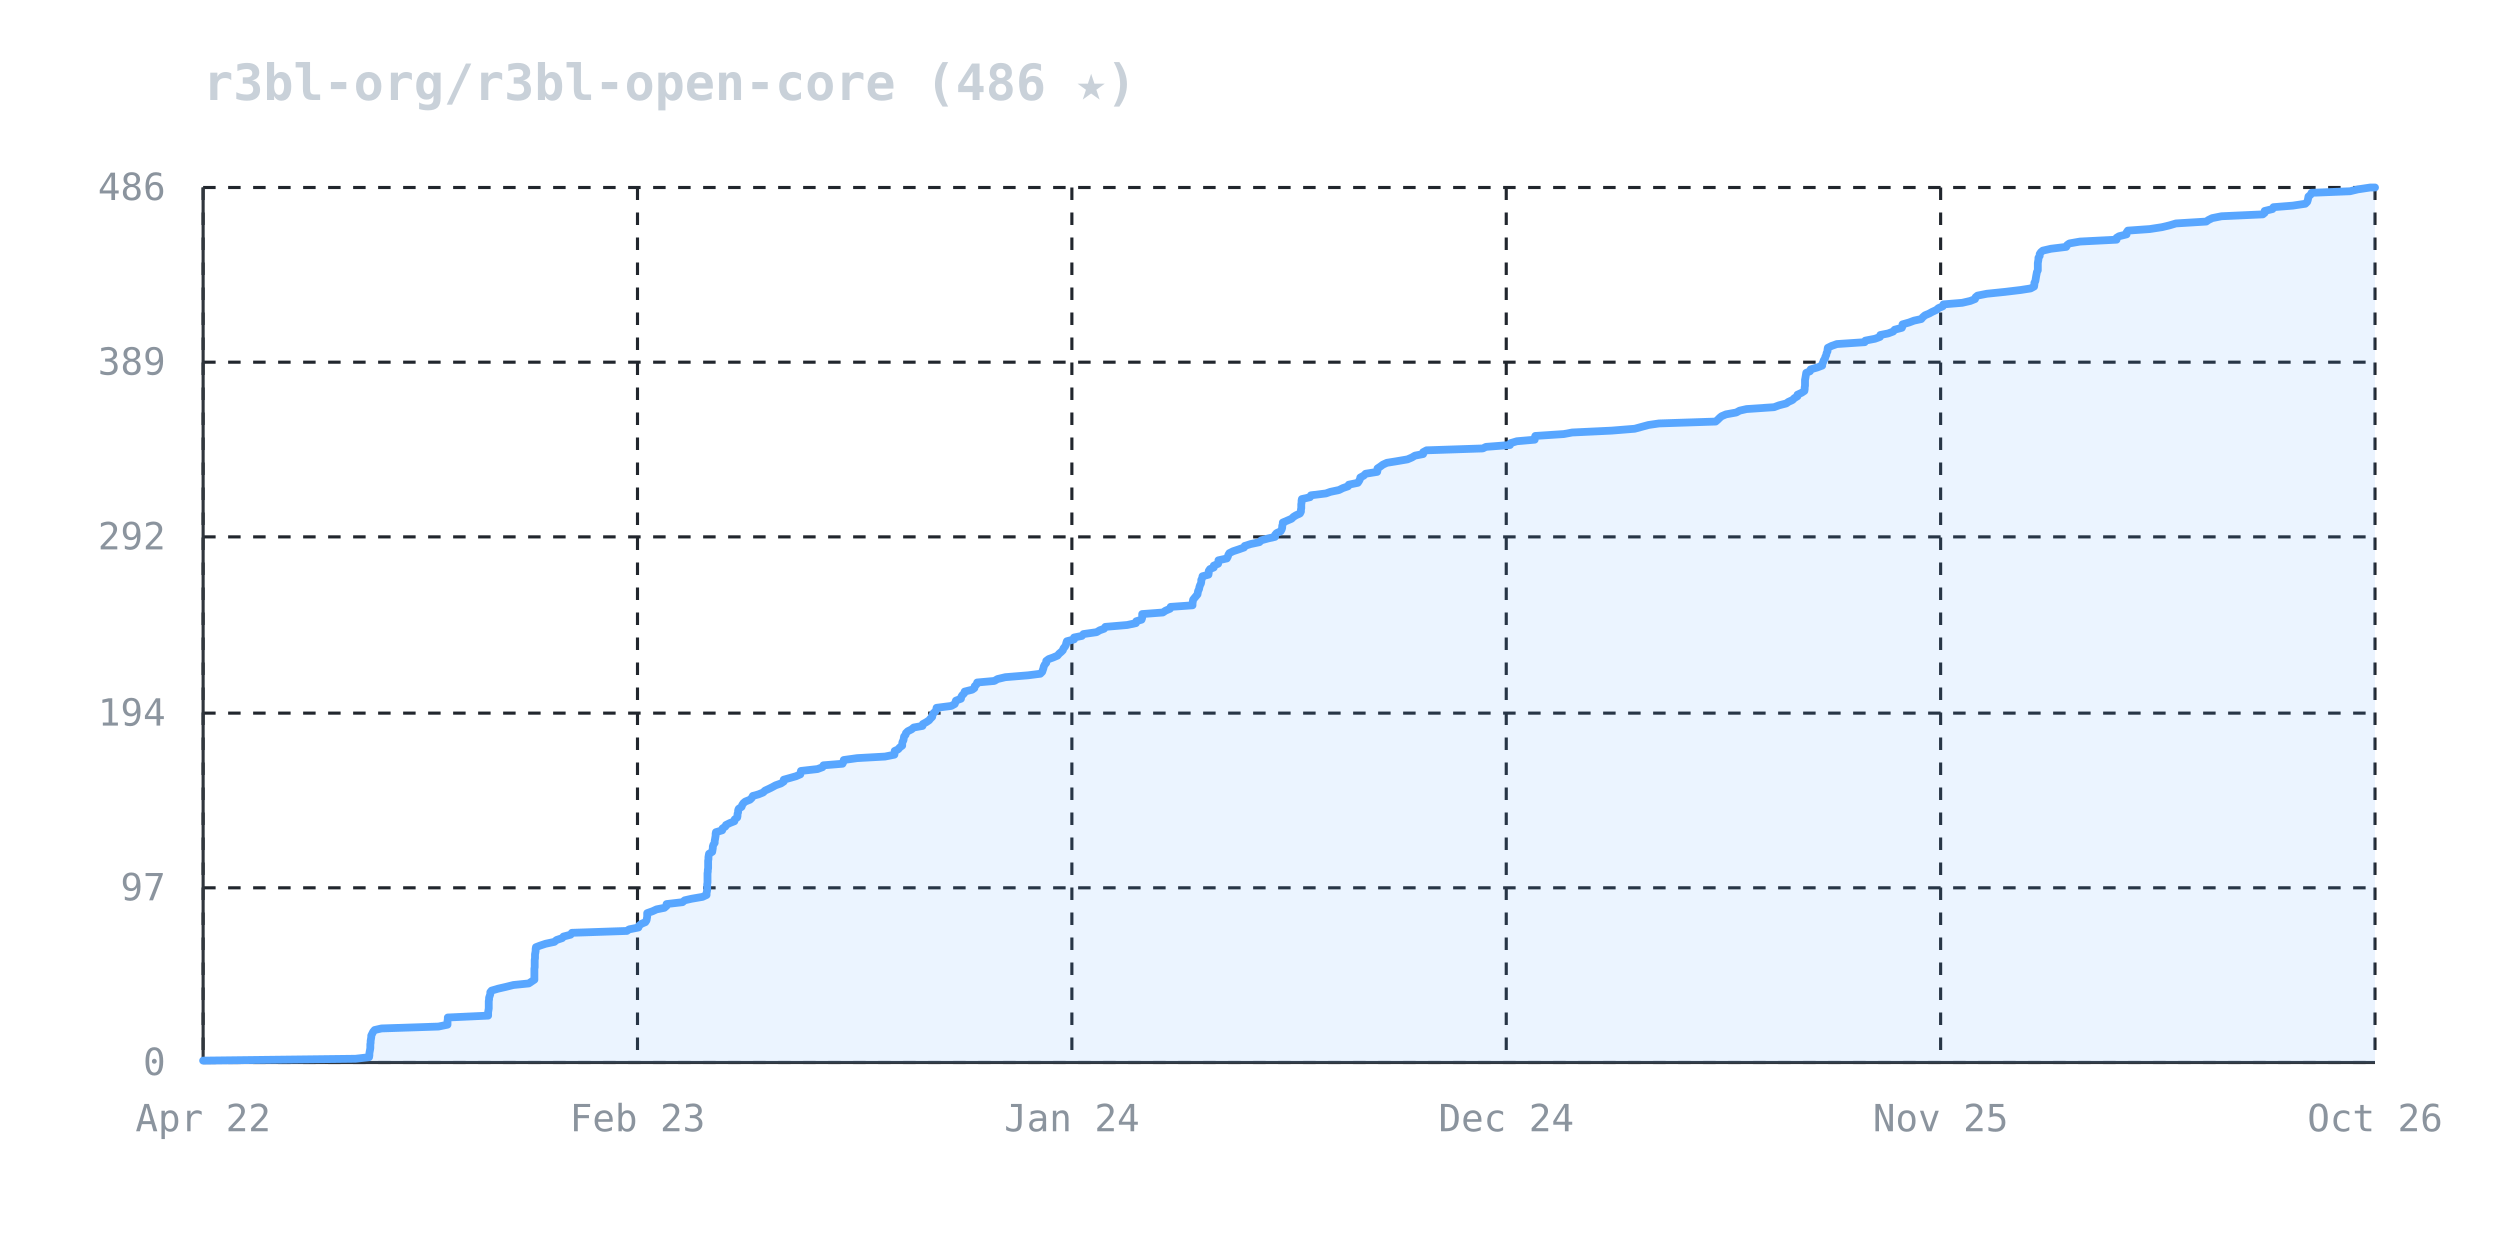
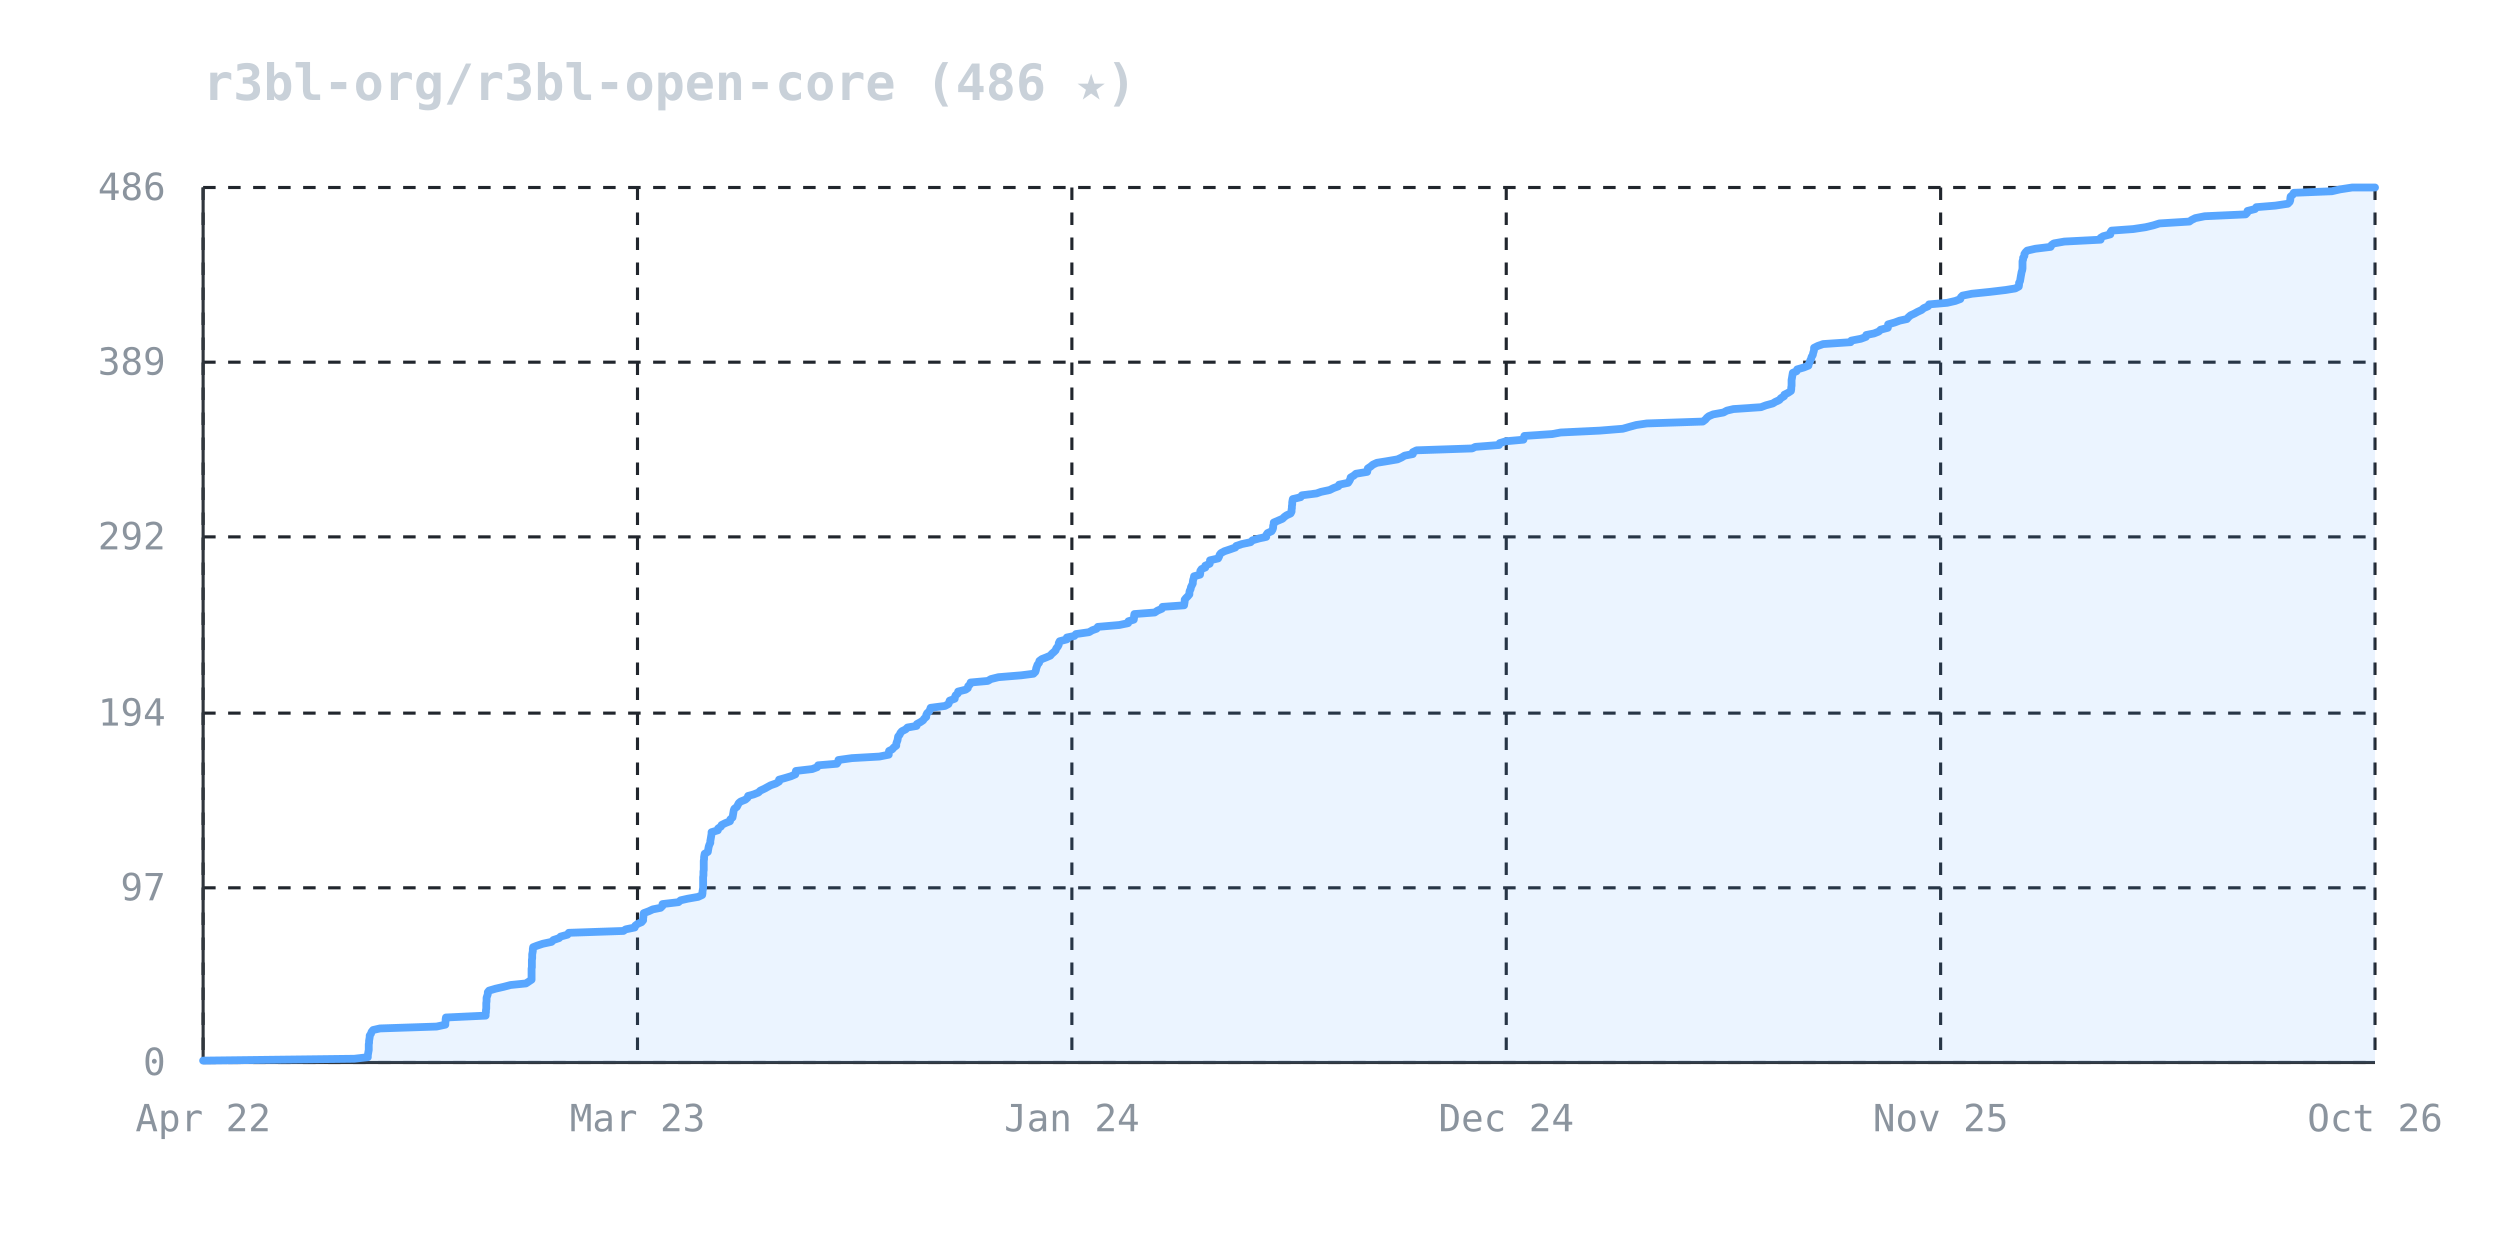
<svg xmlns="http://www.w3.org/2000/svg" viewBox="0 0 800 400" width="100%" height="100%" style="background-color: #0d1117; font-family: Iosevka, 'JetBrains Mono', 'Fira Code', 'Cascadia Code', ui-monospace, SFMono-Regular, Menlo, Monaco, Consolas, monospace;">
  <style>
    .title { fill: #c9d1d9; font-size: 16px; font-weight: 600; font-family: Iosevka, 'JetBrains Mono', 'Fira Code', 'Cascadia Code', ui-monospace, SFMono-Regular, Menlo, Monaco, Consolas, monospace; }
    .axis-line { stroke: #30363d; stroke-width: 1; }
    .line-path { fill: none; stroke: #58a6ff; stroke-width: 2.5; stroke-linejoin: round; stroke-linecap: round; }
    .area-path { fill: #58a6ff; fill-opacity: 0.12; }
  </style>
  <text x="65" y="32" class="title">r3bl-org/r3bl-open-core (486 ★)</text>
  <g id="grid">
    <line x1="65" y1="340.0" x2="760" y2="340.0" stroke="#21262d" stroke-dasharray="4,4" />
    <text x="53" y="344.0" fill="#8b949e" font-size="12" text-anchor="end" font-family="Iosevka, 'JetBrains Mono', 'Fira Code', 'Cascadia Code', ui-monospace, SFMono-Regular, Menlo, Monaco, Consolas, monospace">0</text>
    <line x1="65" y1="284.1" x2="760" y2="284.1" stroke="#21262d" stroke-dasharray="4,4" />
    <text x="53" y="288.1" fill="#8b949e" font-size="12" text-anchor="end" font-family="Iosevka, 'JetBrains Mono', 'Fira Code', 'Cascadia Code', ui-monospace, SFMono-Regular, Menlo, Monaco, Consolas, monospace">97</text>
    <line x1="65" y1="228.2" x2="760" y2="228.2" stroke="#21262d" stroke-dasharray="4,4" />
    <text x="53" y="232.2" fill="#8b949e" font-size="12" text-anchor="end" font-family="Iosevka, 'JetBrains Mono', 'Fira Code', 'Cascadia Code', ui-monospace, SFMono-Regular, Menlo, Monaco, Consolas, monospace">194</text>
    <line x1="65" y1="171.8" x2="760" y2="171.8" stroke="#21262d" stroke-dasharray="4,4" />
    <text x="53" y="175.8" fill="#8b949e" font-size="12" text-anchor="end" font-family="Iosevka, 'JetBrains Mono', 'Fira Code', 'Cascadia Code', ui-monospace, SFMono-Regular, Menlo, Monaco, Consolas, monospace">292</text>
    <line x1="65" y1="115.9" x2="760" y2="115.9" stroke="#21262d" stroke-dasharray="4,4" />
    <text x="53" y="119.9" fill="#8b949e" font-size="12" text-anchor="end" font-family="Iosevka, 'JetBrains Mono', 'Fira Code', 'Cascadia Code', ui-monospace, SFMono-Regular, Menlo, Monaco, Consolas, monospace">389</text>
    <line x1="65" y1="60.0" x2="760" y2="60.0" stroke="#21262d" stroke-dasharray="4,4" />
    <text x="53" y="64.0" fill="#8b949e" font-size="12" text-anchor="end" font-family="Iosevka, 'JetBrains Mono', 'Fira Code', 'Cascadia Code', ui-monospace, SFMono-Regular, Menlo, Monaco, Consolas, monospace">486</text>
    <line x1="65.0" y1="60" x2="65.0" y2="340" stroke="#21262d" stroke-dasharray="4,4" />
    <text x="65.0" y="362.0" fill="#8b949e" font-size="12" text-anchor="middle" font-family="Iosevka, 'JetBrains Mono', 'Fira Code', 'Cascadia Code', ui-monospace, SFMono-Regular, Menlo, Monaco, Consolas, monospace">Apr 22</text>
    <line x1="204.0" y1="60" x2="204.0" y2="340" stroke="#21262d" stroke-dasharray="4,4" />
-     <text x="204.0" y="362.0" fill="#8b949e" font-size="12" text-anchor="middle" font-family="Iosevka, 'JetBrains Mono', 'Fira Code', 'Cascadia Code', ui-monospace, SFMono-Regular, Menlo, Monaco, Consolas, monospace">Feb 23</text>
+     <text x="204.0" y="362.0" fill="#8b949e" font-size="12" text-anchor="middle" font-family="Iosevka, 'JetBrains Mono', 'Fira Code', 'Cascadia Code', ui-monospace, SFMono-Regular, Menlo, Monaco, Consolas, monospace">Mar 23</text>
    <line x1="343.0" y1="60" x2="343.0" y2="340" stroke="#21262d" stroke-dasharray="4,4" />
    <text x="343.0" y="362.0" fill="#8b949e" font-size="12" text-anchor="middle" font-family="Iosevka, 'JetBrains Mono', 'Fira Code', 'Cascadia Code', ui-monospace, SFMono-Regular, Menlo, Monaco, Consolas, monospace">Jan 24</text>
    <line x1="482.0" y1="60" x2="482.0" y2="340" stroke="#21262d" stroke-dasharray="4,4" />
    <text x="482.0" y="362.0" fill="#8b949e" font-size="12" text-anchor="middle" font-family="Iosevka, 'JetBrains Mono', 'Fira Code', 'Cascadia Code', ui-monospace, SFMono-Regular, Menlo, Monaco, Consolas, monospace">Dec 24</text>
    <line x1="621.0" y1="60" x2="621.0" y2="340" stroke="#21262d" stroke-dasharray="4,4" />
    <text x="621.0" y="362.0" fill="#8b949e" font-size="12" text-anchor="middle" font-family="Iosevka, 'JetBrains Mono', 'Fira Code', 'Cascadia Code', ui-monospace, SFMono-Regular, Menlo, Monaco, Consolas, monospace">Nov 25</text>
    <line x1="760.0" y1="60" x2="760.0" y2="340" stroke="#21262d" stroke-dasharray="4,4" />
    <text x="760.0" y="362.0" fill="#8b949e" font-size="12" text-anchor="middle" font-family="Iosevka, 'JetBrains Mono', 'Fira Code', 'Cascadia Code', ui-monospace, SFMono-Regular, Menlo, Monaco, Consolas, monospace">Oct 26</text>
  </g>
  <line x1="65" y1="340" x2="760" y2="340" class="axis-line" />
  <line x1="65" y1="60" x2="65" y2="340" class="axis-line" />
-   <polygon points="65.0,340.0 65.0,339.4 113.8,338.8 118.1,338.3 118.2,337.7 118.2,337.1 118.3,336.5 118.4,336.0 118.5,335.4 118.5,334.8 118.5,334.2 118.6,333.7 118.6,333.1 118.7,332.5 118.8,331.9 118.8,331.4 119.1,330.8 119.4,330.2 119.9,329.6 122.1,329.1 140.3,328.5 143.2,327.9 143.2,327.3 143.2,326.7 143.3,326.2 143.3,325.6 156.2,325.0 156.2,324.4 156.2,323.9 156.3,323.3 156.4,322.7 156.4,322.1 156.4,321.6 156.4,321.0 156.4,320.4 156.5,319.8 156.5,319.3 156.7,318.7 156.9,318.1 156.9,317.5 157.3,317.0 159.3,316.4 161.9,315.8 164.3,315.2 169.2,314.7 170.1,314.1 171.0,313.5 171.0,312.9 171.0,312.3 171.0,311.8 171.0,311.2 171.0,310.6 171.0,310.0 171.1,309.5 171.1,308.9 171.1,308.3 171.1,307.7 171.1,307.2 171.2,306.6 171.2,306.0 171.2,305.4 171.3,304.9 171.4,304.3 171.4,303.7 171.5,303.1 172.8,302.6 174.6,302.0 177.4,301.4 178.1,300.8 179.9,300.2 180.3,299.7 182.6,299.1 183.0,298.5 200.6,297.9 201.3,297.4 204.3,296.8 204.5,296.2 205.3,295.6 206.5,295.1 206.9,294.5 207.0,293.9 207.1,293.3 207.1,292.8 207.1,292.2 208.8,291.6 210.1,291.0 212.6,290.5 213.3,289.9 213.3,289.3 218.4,288.7 219.1,288.1 221.3,287.6 224.8,287.0 226.1,286.4 226.1,285.8 226.2,285.3 226.3,284.7 226.3,284.1 226.3,283.5 226.3,283.0 226.4,282.4 226.4,281.8 226.4,281.2 226.4,280.7 226.4,280.1 226.4,279.5 226.5,278.9 226.5,278.4 226.6,277.8 226.6,277.2 226.6,276.6 226.6,276.0 226.6,275.5 226.7,274.9 226.7,274.3 226.8,273.7 226.9,273.2 227.9,272.6 228.0,272.0 228.1,271.4 228.1,270.9 228.3,270.3 228.7,269.7 228.7,269.1 228.8,268.6 228.9,268.0 229.0,267.4 229.0,266.8 229.1,266.3 231.1,265.7 231.2,265.1 232.1,264.5 232.3,264.0 233.5,263.4 235.0,262.8 235.1,262.2 235.9,261.6 236.0,261.1 236.0,260.5 236.2,259.9 236.2,259.3 236.4,258.8 237.3,258.2 237.5,257.6 237.9,257.0 238.5,256.5 240.0,255.9 240.6,255.3 240.9,254.7 242.7,254.2 244.2,253.6 244.8,253.0 246.1,252.4 247.1,251.9 248.2,251.3 249.9,250.7 250.8,250.1 250.8,249.5 252.6,249.0 254.7,248.4 256.1,247.8 256.2,247.2 256.3,246.7 261.6,246.1 263.2,245.5 263.5,244.9 269.6,244.4 269.9,243.8 270.0,243.2 274.3,242.6 283.2,242.1 286.2,241.5 286.3,240.9 286.3,240.3 287.4,239.8 287.9,239.2 288.7,238.6 288.7,238.0 288.8,237.4 289.1,236.9 289.2,236.3 289.3,235.7 289.8,235.1 289.9,234.6 290.5,234.0 291.7,233.4 292.4,232.8 295.2,232.3 295.3,231.7 296.4,231.1 297.3,230.5 297.7,230.0 298.3,229.4 298.4,228.8 298.7,228.2 299.3,227.7 299.6,227.1 299.7,226.5 304.4,225.9 305.5,225.3 305.7,224.8 305.9,224.2 307.5,223.6 307.6,223.0 307.9,222.5 308.5,221.9 308.7,221.3 311.1,220.7 311.8,220.2 311.9,219.6 312.5,219.0 312.7,218.4 318.2,217.9 319.2,217.3 321.7,216.7 329.0,216.1 332.9,215.6 333.5,215.0 333.7,214.4 333.9,213.8 334.0,213.3 334.3,212.7 334.8,212.1 334.8,211.5 335.6,210.9 337.0,210.4 338.4,209.8 338.9,209.2 339.6,208.6 340.1,208.1 340.3,207.5 340.8,206.9 341.1,206.3 341.2,205.8 341.4,205.2 343.7,204.6 343.7,204.0 346.2,203.5 346.7,202.9 350.9,202.3 351.9,201.7 353.3,201.2 353.7,200.6 360.7,200.0 363.5,199.4 363.6,198.8 365.3,198.3 365.5,197.7 365.5,197.1 365.5,196.5 372.1,196.0 373.0,195.4 374.4,194.8 374.6,194.2 381.6,193.7 381.6,193.1 381.7,192.5 381.8,191.9 382.2,191.4 382.7,190.8 383.2,190.2 383.3,189.6 383.4,189.1 383.7,188.5 383.8,187.9 384.0,187.3 384.3,186.7 384.4,186.2 384.4,185.6 384.7,185.0 384.8,184.4 386.7,183.9 386.8,183.3 386.8,182.7 387.2,182.1 388.4,181.6 388.4,181.0 389.8,180.4 389.9,179.8 389.9,179.3 392.6,178.7 392.9,178.1 393.1,177.5 393.4,177.0 394.6,176.4 396.4,175.8 398.1,175.2 398.3,174.7 400.2,174.1 403.0,173.5 403.6,172.9 405.8,172.3 408.0,171.8 408.0,171.2 408.5,170.6 409.8,170.0 410.1,169.5 410.3,168.9 410.3,168.3 410.5,167.7 410.5,167.2 411.9,166.6 413.3,166.0 413.9,165.4 414.7,164.9 416.0,164.3 416.3,163.7 416.3,163.1 416.4,162.6 416.4,162.0 416.4,161.4 416.5,160.8 416.5,160.2 416.6,159.7 419.2,159.1 419.5,158.5 424.3,157.9 425.7,157.4 428.5,156.8 429.7,156.2 431.4,155.6 431.6,155.1 434.5,154.5 434.9,153.9 435.2,153.3 435.3,152.8 436.4,152.2 437.0,151.6 440.7,151.0 440.8,150.5 440.8,149.9 441.7,149.3 442.5,148.7 443.8,148.1 446.9,147.6 450.4,147.0 451.8,146.4 452.8,145.8 455.4,145.3 455.4,144.7 456.5,144.1 474.5,143.5 475.5,143.0 483.2,142.4 483.4,141.8 485.4,141.2 491.1,140.7 491.1,140.1 491.3,139.5 500.4,138.9 503.1,138.4 515.7,137.8 523.1,137.2 525.3,136.6 527.5,136.0 530.9,135.5 549.0,134.9 549.7,134.3 550.3,133.7 550.9,133.2 552.3,132.6 555.6,132.0 556.7,131.4 558.9,130.9 567.7,130.3 569.3,129.7 571.6,129.1 572.3,128.6 573.6,128.0 574.2,127.4 575.2,126.8 575.2,126.3 576.5,125.7 577.4,125.1 577.5,124.5 577.5,124.0 577.6,123.4 577.6,122.8 577.6,122.2 577.6,121.6 577.7,121.1 577.8,120.5 577.9,119.9 578.0,119.3 579.2,118.8 579.4,118.2 581.5,117.6 583.1,117.0 583.1,116.5 583.4,115.9 583.6,115.3 584.0,114.7 584.1,114.2 584.4,113.6 584.5,113.0 584.8,112.4 584.8,111.9 584.9,111.3 586.1,110.7 587.8,110.1 596.7,109.5 596.9,109.0 600.0,108.4 601.6,107.8 601.7,107.2 604.2,106.7 605.8,106.1 606.3,105.5 608.6,104.9 608.8,104.4 608.8,103.8 610.9,103.2 612.5,102.6 614.8,102.1 615.3,101.5 616.0,100.9 617.4,100.3 618.3,99.8 619.6,99.2 620.3,98.6 621.7,98.0 621.9,97.4 627.9,96.9 630.5,96.3 632.0,95.7 632.2,95.1 632.8,94.6 635.8,94.0 641.6,93.4 646.6,92.8 649.8,92.3 650.9,91.7 651.0,91.1 651.0,90.5 651.3,90.0 651.4,89.4 651.5,88.8 651.6,88.2 651.7,87.7 651.8,87.1 652.1,86.5 652.1,85.9 652.1,85.3 652.1,84.8 652.1,84.2 652.2,83.6 652.3,83.0 652.3,82.5 652.7,81.9 652.7,81.3 653.1,80.7 653.7,80.2 656.3,79.6 661.2,79.0 661.5,78.4 662.2,77.9 665.6,77.3 677.3,76.7 677.3,76.1 678.1,75.6 680.5,75.0 680.5,74.4 680.9,73.8 687.9,73.3 691.8,72.7 694.3,72.1 696.3,71.5 706.0,70.9 706.7,70.4 707.9,69.8 710.9,69.2 724.1,68.6 724.7,68.1 724.7,67.5 727.2,66.9 727.5,66.3 733.7,65.8 737.7,65.2 738.3,64.6 738.5,64.0 738.6,63.5 738.7,62.9 739.4,62.3 739.7,61.7 752.0,61.2 754.5,60.6 758.5,60.0 760.0,60.0 760.0,340.0" class="area-path" />
-   <polyline points="65.0,339.4 113.8,338.8 118.1,338.3 118.2,337.7 118.2,337.1 118.3,336.5 118.4,336.0 118.5,335.4 118.5,334.8 118.5,334.2 118.6,333.7 118.6,333.1 118.7,332.5 118.8,331.9 118.8,331.4 119.1,330.8 119.4,330.2 119.9,329.6 122.1,329.1 140.3,328.5 143.2,327.9 143.2,327.3 143.2,326.7 143.3,326.2 143.3,325.6 156.2,325.0 156.2,324.4 156.2,323.9 156.3,323.3 156.4,322.7 156.4,322.1 156.4,321.6 156.4,321.0 156.4,320.4 156.5,319.8 156.5,319.3 156.7,318.7 156.9,318.1 156.9,317.5 157.3,317.0 159.3,316.4 161.9,315.8 164.3,315.2 169.2,314.7 170.1,314.1 171.0,313.5 171.0,312.9 171.0,312.3 171.0,311.8 171.0,311.2 171.0,310.6 171.0,310.0 171.1,309.5 171.1,308.9 171.1,308.3 171.1,307.7 171.1,307.2 171.2,306.6 171.2,306.0 171.2,305.4 171.3,304.9 171.4,304.3 171.4,303.7 171.5,303.1 172.8,302.6 174.6,302.0 177.4,301.4 178.1,300.8 179.9,300.2 180.3,299.7 182.6,299.1 183.0,298.5 200.6,297.9 201.3,297.4 204.3,296.8 204.5,296.2 205.3,295.6 206.5,295.1 206.9,294.5 207.0,293.9 207.1,293.3 207.1,292.8 207.1,292.2 208.8,291.6 210.1,291.0 212.6,290.5 213.3,289.9 213.3,289.3 218.4,288.7 219.1,288.1 221.3,287.6 224.8,287.0 226.1,286.4 226.1,285.8 226.2,285.3 226.3,284.7 226.3,284.1 226.3,283.5 226.3,283.0 226.4,282.4 226.4,281.8 226.4,281.2 226.4,280.7 226.4,280.1 226.4,279.5 226.5,278.9 226.5,278.4 226.6,277.8 226.6,277.2 226.6,276.6 226.6,276.0 226.6,275.5 226.7,274.9 226.7,274.3 226.8,273.7 226.9,273.2 227.9,272.6 228.0,272.0 228.1,271.4 228.1,270.9 228.3,270.3 228.7,269.7 228.7,269.1 228.8,268.6 228.9,268.0 229.0,267.4 229.0,266.8 229.1,266.3 231.1,265.7 231.2,265.1 232.1,264.5 232.3,264.0 233.5,263.4 235.0,262.8 235.1,262.2 235.9,261.6 236.0,261.1 236.0,260.5 236.2,259.9 236.2,259.3 236.4,258.8 237.3,258.2 237.5,257.6 237.9,257.0 238.5,256.5 240.0,255.9 240.6,255.3 240.9,254.7 242.7,254.2 244.2,253.6 244.8,253.0 246.1,252.4 247.1,251.9 248.2,251.3 249.9,250.7 250.8,250.1 250.8,249.5 252.6,249.0 254.7,248.4 256.1,247.8 256.2,247.2 256.3,246.7 261.6,246.1 263.2,245.5 263.5,244.9 269.6,244.4 269.9,243.8 270.0,243.2 274.3,242.6 283.2,242.1 286.2,241.5 286.3,240.9 286.3,240.3 287.4,239.8 287.9,239.2 288.7,238.6 288.7,238.0 288.8,237.4 289.1,236.9 289.2,236.3 289.3,235.7 289.8,235.1 289.9,234.6 290.5,234.0 291.7,233.4 292.4,232.8 295.2,232.3 295.3,231.7 296.4,231.1 297.3,230.5 297.7,230.0 298.3,229.4 298.4,228.8 298.7,228.2 299.3,227.7 299.6,227.1 299.7,226.5 304.4,225.9 305.5,225.3 305.7,224.8 305.9,224.2 307.5,223.6 307.6,223.0 307.9,222.5 308.5,221.9 308.7,221.3 311.1,220.7 311.8,220.2 311.9,219.6 312.5,219.0 312.7,218.4 318.2,217.9 319.2,217.3 321.7,216.7 329.0,216.1 332.9,215.6 333.5,215.0 333.7,214.4 333.9,213.8 334.0,213.3 334.3,212.7 334.8,212.1 334.8,211.5 335.6,210.9 337.0,210.4 338.4,209.8 338.9,209.2 339.6,208.6 340.1,208.1 340.3,207.5 340.8,206.9 341.1,206.3 341.2,205.8 341.4,205.2 343.7,204.6 343.7,204.0 346.2,203.5 346.7,202.9 350.9,202.3 351.9,201.7 353.3,201.2 353.7,200.6 360.7,200.0 363.5,199.4 363.6,198.8 365.3,198.3 365.5,197.7 365.5,197.1 365.5,196.5 372.1,196.0 373.0,195.4 374.4,194.8 374.6,194.2 381.6,193.7 381.6,193.1 381.7,192.5 381.8,191.9 382.2,191.4 382.7,190.8 383.2,190.2 383.3,189.6 383.4,189.1 383.7,188.5 383.8,187.9 384.0,187.3 384.3,186.7 384.4,186.2 384.4,185.6 384.7,185.0 384.8,184.4 386.7,183.9 386.8,183.3 386.8,182.7 387.2,182.1 388.4,181.6 388.4,181.0 389.8,180.4 389.9,179.8 389.9,179.3 392.6,178.7 392.9,178.1 393.1,177.5 393.4,177.0 394.6,176.4 396.4,175.8 398.1,175.2 398.3,174.7 400.2,174.1 403.0,173.5 403.6,172.9 405.8,172.3 408.0,171.8 408.0,171.2 408.5,170.6 409.8,170.0 410.1,169.5 410.3,168.9 410.3,168.3 410.5,167.7 410.5,167.2 411.9,166.6 413.3,166.0 413.9,165.4 414.7,164.9 416.0,164.3 416.3,163.7 416.3,163.1 416.4,162.6 416.4,162.0 416.4,161.4 416.5,160.8 416.5,160.2 416.6,159.7 419.2,159.1 419.5,158.5 424.3,157.9 425.7,157.4 428.5,156.8 429.7,156.2 431.4,155.6 431.6,155.1 434.5,154.5 434.9,153.9 435.2,153.3 435.3,152.8 436.4,152.2 437.0,151.6 440.7,151.0 440.8,150.5 440.8,149.9 441.7,149.3 442.5,148.7 443.8,148.1 446.9,147.6 450.4,147.0 451.8,146.4 452.8,145.8 455.4,145.3 455.4,144.7 456.5,144.1 474.5,143.5 475.5,143.0 483.2,142.4 483.4,141.8 485.4,141.2 491.1,140.7 491.1,140.1 491.3,139.5 500.4,138.9 503.1,138.4 515.7,137.8 523.1,137.2 525.3,136.6 527.5,136.0 530.9,135.5 549.0,134.9 549.7,134.3 550.3,133.7 550.9,133.2 552.3,132.6 555.6,132.0 556.7,131.4 558.9,130.9 567.7,130.3 569.3,129.7 571.6,129.1 572.3,128.6 573.6,128.0 574.2,127.4 575.2,126.8 575.2,126.3 576.5,125.7 577.4,125.1 577.5,124.5 577.5,124.0 577.6,123.4 577.6,122.8 577.6,122.2 577.6,121.6 577.7,121.1 577.8,120.5 577.9,119.9 578.0,119.3 579.2,118.8 579.4,118.2 581.5,117.6 583.1,117.0 583.1,116.5 583.4,115.9 583.6,115.3 584.0,114.7 584.1,114.2 584.4,113.6 584.5,113.0 584.8,112.4 584.8,111.9 584.9,111.3 586.1,110.7 587.8,110.1 596.7,109.5 596.9,109.0 600.0,108.4 601.6,107.8 601.7,107.2 604.2,106.7 605.8,106.1 606.3,105.5 608.6,104.9 608.8,104.4 608.8,103.8 610.9,103.2 612.5,102.6 614.8,102.1 615.3,101.5 616.0,100.9 617.4,100.3 618.3,99.8 619.6,99.2 620.3,98.6 621.7,98.0 621.9,97.4 627.9,96.9 630.5,96.3 632.0,95.7 632.2,95.1 632.8,94.6 635.8,94.0 641.6,93.4 646.6,92.8 649.8,92.3 650.9,91.7 651.0,91.1 651.0,90.5 651.3,90.0 651.4,89.4 651.5,88.8 651.6,88.2 651.7,87.7 651.8,87.1 652.1,86.5 652.1,85.9 652.1,85.3 652.1,84.8 652.1,84.2 652.2,83.6 652.3,83.0 652.3,82.5 652.7,81.9 652.7,81.3 653.1,80.7 653.7,80.2 656.3,79.6 661.2,79.0 661.5,78.4 662.2,77.9 665.6,77.3 677.3,76.7 677.3,76.1 678.1,75.6 680.5,75.0 680.5,74.4 680.9,73.8 687.9,73.3 691.8,72.7 694.3,72.1 696.3,71.5 706.0,70.9 706.7,70.4 707.9,69.8 710.9,69.2 724.1,68.6 724.7,68.1 724.7,67.5 727.2,66.9 727.5,66.3 733.7,65.8 737.7,65.2 738.3,64.6 738.5,64.0 738.6,63.5 738.7,62.9 739.4,62.3 739.7,61.7 752.0,61.2 754.5,60.6 758.5,60.0 760.0,60.0" class="line-path" />
+   <polygon points="65.0,340.0 65.0,339.4 113.4,338.8 117.7,338.3 117.7,337.7 117.8,337.1 117.9,336.5 118.0,336.0 118.0,335.4 118.0,334.8 118.0,334.2 118.1,333.7 118.1,333.1 118.2,332.5 118.3,331.9 118.3,331.4 118.7,330.8 118.9,330.2 119.4,329.6 121.6,329.1 139.7,328.5 142.5,327.9 142.5,327.3 142.6,326.7 142.6,326.2 142.7,325.6 155.4,325.0 155.4,324.4 155.5,323.9 155.5,323.3 155.6,322.7 155.6,322.1 155.6,321.6 155.6,321.0 155.7,320.4 155.7,319.8 155.7,319.3 155.9,318.7 156.1,318.1 156.1,317.5 156.5,317.0 158.5,316.4 161.1,315.8 163.4,315.2 168.3,314.7 169.2,314.1 170.1,313.5 170.1,312.9 170.1,312.3 170.1,311.8 170.1,311.2 170.1,310.6 170.1,310.0 170.2,309.5 170.2,308.9 170.2,308.3 170.2,307.7 170.2,307.2 170.3,306.6 170.3,306.0 170.3,305.4 170.4,304.9 170.5,304.3 170.5,303.7 170.6,303.1 171.9,302.6 173.7,302.0 176.5,301.4 177.1,300.8 178.9,300.2 179.4,299.7 181.6,299.1 182.0,298.5 199.5,297.9 200.2,297.4 203.1,296.8 203.3,296.2 204.1,295.6 205.3,295.1 205.8,294.5 205.8,293.9 205.9,293.3 205.9,292.8 206.0,292.2 207.6,291.6 208.9,291.0 211.4,290.5 212.0,289.9 212.0,289.3 217.1,288.7 217.8,288.1 220.0,287.6 223.4,287.0 224.7,286.4 224.8,285.8 224.8,285.3 224.9,284.7 225.0,284.1 225.0,283.5 225.0,283.0 225.0,282.4 225.0,281.8 225.0,281.2 225.0,280.7 225.1,280.1 225.1,279.5 225.1,278.9 225.2,278.4 225.2,277.8 225.2,277.2 225.2,276.6 225.2,276.0 225.2,275.5 225.3,274.9 225.3,274.3 225.4,273.7 225.5,273.2 226.5,272.6 226.6,272.0 226.7,271.4 226.8,270.9 227.0,270.3 227.3,269.7 227.3,269.1 227.4,268.6 227.5,268.0 227.6,267.4 227.7,266.8 227.7,266.3 229.7,265.7 229.8,265.1 230.7,264.5 230.9,264.0 232.1,263.4 233.6,262.8 233.7,262.2 234.4,261.6 234.5,261.1 234.6,260.5 234.7,259.9 234.8,259.3 235.0,258.8 235.8,258.2 236.1,257.6 236.4,257.0 237.0,256.5 238.5,255.9 239.2,255.3 239.4,254.7 241.2,254.2 242.7,253.6 243.3,253.0 244.6,252.4 245.5,251.9 246.6,251.3 248.3,250.7 249.3,250.1 249.3,249.5 251.1,249.0 253.1,248.4 254.5,247.8 254.6,247.2 254.7,246.7 259.9,246.1 261.5,245.5 261.8,244.9 267.8,244.4 268.2,243.8 268.3,243.2 272.6,242.6 281.4,242.1 284.4,241.5 284.4,240.9 284.5,240.3 285.5,239.8 286.0,239.2 286.8,238.6 286.8,238.0 287.0,237.4 287.2,236.9 287.3,236.3 287.4,235.7 287.9,235.1 288.1,234.6 288.6,234.0 289.8,233.4 290.4,232.8 293.3,232.3 293.4,231.7 294.5,231.1 295.4,230.5 295.7,230.0 296.4,229.4 296.4,228.8 296.7,228.2 297.3,227.7 297.6,227.1 297.8,226.5 302.4,225.9 303.5,225.3 303.7,224.8 303.9,224.2 305.5,223.6 305.6,223.0 305.8,222.5 306.5,221.9 306.6,221.3 309.0,220.7 309.7,220.2 309.8,219.6 310.4,219.0 310.6,218.4 316.1,217.9 317.1,217.3 319.5,216.7 326.8,216.1 330.7,215.6 331.3,215.0 331.5,214.4 331.6,213.8 331.8,213.3 332.0,212.7 332.5,212.1 332.6,211.5 333.4,210.9 334.7,210.4 336.1,209.8 336.6,209.2 337.3,208.6 337.8,208.1 338.0,207.5 338.5,206.9 338.8,206.3 338.8,205.8 339.1,205.2 341.4,204.6 341.4,204.0 343.8,203.5 344.3,202.9 348.5,202.3 349.5,201.7 350.9,201.2 351.3,200.6 358.2,200.0 361.0,199.4 361.1,198.8 362.8,198.3 362.9,197.7 362.9,197.1 363.0,196.5 369.5,196.0 370.4,195.4 371.8,194.8 372.0,194.2 378.9,193.7 379.0,193.1 379.1,192.5 379.1,191.9 379.5,191.4 380.1,190.8 380.6,190.2 380.6,189.6 380.7,189.1 381.0,188.5 381.1,187.9 381.4,187.3 381.7,186.7 381.7,186.2 381.8,185.6 382.0,185.0 382.1,184.4 384.0,183.9 384.1,183.3 384.1,182.7 384.5,182.1 385.7,181.6 385.7,181.0 387.1,180.4 387.2,179.8 387.2,179.3 389.8,178.7 390.1,178.1 390.3,177.5 390.7,177.0 391.8,176.4 393.6,175.8 395.3,175.2 395.6,174.7 397.4,174.1 400.2,173.5 400.8,172.9 402.9,172.3 405.2,171.8 405.2,171.2 405.6,170.6 406.9,170.0 407.2,169.5 407.4,168.9 407.4,168.3 407.6,167.7 407.6,167.2 409.0,166.6 410.4,166.0 411.0,165.4 411.7,164.9 413.0,164.3 413.3,163.7 413.3,163.1 413.4,162.6 413.4,162.0 413.5,161.4 413.5,160.8 413.6,160.2 413.7,159.7 416.2,159.1 416.6,158.5 421.3,157.9 422.7,157.4 425.5,156.8 426.7,156.2 428.3,155.6 428.5,155.1 431.4,154.5 431.8,153.9 432.1,153.3 432.2,152.8 433.2,152.2 433.9,151.6 437.5,151.0 437.6,150.5 437.7,149.9 438.6,149.3 439.3,148.7 440.6,148.1 443.7,147.6 447.2,147.0 448.5,146.4 449.5,145.8 452.1,145.3 452.1,144.7 453.3,144.1 471.1,143.5 472.1,143.0 479.7,142.4 479.9,141.8 481.9,141.2 487.5,140.7 487.6,140.1 487.8,139.5 496.7,138.9 499.4,138.4 511.9,137.8 519.3,137.2 521.4,136.6 523.6,136.0 527.0,135.5 544.9,134.9 545.7,134.3 546.2,133.7 546.8,133.2 548.2,132.6 551.5,132.0 552.6,131.4 554.7,130.9 563.5,130.3 565.1,129.7 567.3,129.1 568.1,128.6 569.4,128.0 569.9,127.4 570.9,126.8 571.0,126.3 572.2,125.7 573.1,125.1 573.2,124.5 573.2,124.0 573.3,123.4 573.3,122.8 573.3,122.2 573.3,121.6 573.4,121.1 573.5,120.5 573.6,119.9 573.7,119.3 574.9,118.8 575.1,118.2 577.2,117.6 578.7,117.0 578.8,116.5 579.1,115.9 579.3,115.3 579.6,114.7 579.7,114.2 580.1,113.6 580.2,113.0 580.4,112.4 580.5,111.9 580.5,111.3 581.7,110.7 583.4,110.1 592.2,109.5 592.4,109.0 595.5,108.4 597.1,107.8 597.2,107.2 599.7,106.7 601.2,106.1 601.8,105.5 604.1,104.9 604.2,104.4 604.2,103.8 606.3,103.2 607.9,102.6 610.2,102.1 610.7,101.5 611.4,100.9 612.7,100.3 613.6,99.8 614.9,99.2 615.6,98.6 617.0,98.0 617.3,97.4 623.1,96.9 625.7,96.3 627.3,95.7 627.5,95.1 628.0,94.6 631.0,94.0 636.8,93.4 641.8,92.8 644.9,92.3 646.0,91.7 646.1,91.1 646.1,90.5 646.4,90.0 646.5,89.4 646.6,88.8 646.7,88.2 646.8,87.7 646.9,87.1 647.1,86.5 647.2,85.9 647.2,85.3 647.2,84.8 647.2,84.2 647.2,83.6 647.4,83.0 647.4,82.5 647.8,81.9 647.8,81.3 648.2,80.7 648.7,80.2 651.3,79.6 656.2,79.0 656.5,78.4 657.2,77.9 660.6,77.3 672.2,76.7 672.2,76.1 673.0,75.6 675.3,75.0 675.3,74.4 675.7,73.8 682.6,73.3 686.6,72.7 689.1,72.1 691.0,71.5 700.6,70.9 701.3,70.4 702.5,69.8 705.5,69.2 718.6,68.6 719.1,68.1 719.2,67.5 721.6,66.9 722.0,66.3 728.1,65.8 732.1,65.2 732.7,64.6 732.9,64.0 732.9,63.5 733.0,62.9 733.7,62.3 734.0,61.7 746.2,61.2 748.8,60.6 752.7,60.0 760.0,60.0 760.0,340.0" class="area-path" />
+   <polyline points="65.0,339.4 113.4,338.8 117.7,338.3 117.7,337.7 117.8,337.1 117.9,336.5 118.0,336.0 118.0,335.4 118.0,334.8 118.0,334.2 118.1,333.7 118.1,333.1 118.2,332.5 118.3,331.9 118.3,331.4 118.7,330.8 118.9,330.2 119.4,329.6 121.6,329.1 139.7,328.5 142.5,327.9 142.5,327.3 142.6,326.7 142.6,326.2 142.7,325.6 155.4,325.0 155.4,324.4 155.5,323.9 155.5,323.3 155.6,322.7 155.6,322.1 155.6,321.6 155.6,321.0 155.7,320.4 155.7,319.8 155.7,319.3 155.9,318.7 156.1,318.1 156.1,317.5 156.5,317.0 158.5,316.4 161.1,315.8 163.4,315.2 168.3,314.7 169.2,314.1 170.1,313.5 170.1,312.9 170.1,312.3 170.1,311.8 170.1,311.2 170.1,310.6 170.1,310.0 170.2,309.5 170.2,308.9 170.2,308.3 170.2,307.7 170.2,307.2 170.3,306.6 170.3,306.0 170.3,305.4 170.4,304.9 170.5,304.3 170.5,303.7 170.6,303.1 171.9,302.6 173.7,302.0 176.5,301.4 177.1,300.8 178.9,300.2 179.4,299.7 181.6,299.1 182.0,298.5 199.5,297.9 200.2,297.4 203.1,296.8 203.3,296.2 204.1,295.6 205.3,295.1 205.8,294.5 205.8,293.9 205.9,293.3 205.9,292.8 206.0,292.2 207.6,291.6 208.9,291.0 211.4,290.5 212.0,289.9 212.0,289.3 217.1,288.7 217.8,288.1 220.0,287.6 223.4,287.0 224.7,286.4 224.8,285.8 224.8,285.3 224.9,284.7 225.0,284.1 225.0,283.5 225.0,283.0 225.0,282.4 225.0,281.8 225.0,281.2 225.0,280.7 225.1,280.1 225.1,279.5 225.1,278.9 225.2,278.4 225.2,277.8 225.2,277.2 225.2,276.6 225.2,276.0 225.2,275.5 225.3,274.9 225.3,274.3 225.4,273.7 225.5,273.2 226.5,272.6 226.6,272.0 226.7,271.4 226.8,270.9 227.0,270.3 227.3,269.7 227.3,269.1 227.4,268.6 227.5,268.0 227.6,267.4 227.7,266.8 227.7,266.3 229.7,265.7 229.8,265.1 230.7,264.5 230.9,264.0 232.1,263.4 233.6,262.8 233.7,262.2 234.4,261.6 234.5,261.1 234.6,260.5 234.7,259.9 234.8,259.3 235.0,258.8 235.8,258.2 236.1,257.6 236.4,257.0 237.0,256.5 238.5,255.9 239.2,255.3 239.4,254.7 241.2,254.2 242.7,253.6 243.3,253.0 244.6,252.4 245.5,251.9 246.6,251.3 248.3,250.7 249.3,250.1 249.3,249.5 251.1,249.0 253.1,248.4 254.5,247.8 254.6,247.2 254.7,246.7 259.9,246.1 261.5,245.5 261.8,244.9 267.8,244.4 268.2,243.8 268.3,243.2 272.6,242.6 281.4,242.1 284.4,241.5 284.4,240.9 284.5,240.3 285.5,239.8 286.0,239.2 286.8,238.6 286.8,238.0 287.0,237.4 287.2,236.9 287.3,236.3 287.4,235.7 287.9,235.1 288.1,234.6 288.6,234.0 289.8,233.4 290.4,232.8 293.3,232.3 293.4,231.7 294.5,231.1 295.4,230.5 295.7,230.0 296.4,229.4 296.4,228.8 296.7,228.2 297.3,227.7 297.6,227.1 297.8,226.5 302.4,225.9 303.5,225.3 303.7,224.8 303.9,224.2 305.5,223.6 305.6,223.0 305.8,222.5 306.5,221.9 306.6,221.3 309.0,220.7 309.7,220.2 309.8,219.6 310.4,219.0 310.6,218.4 316.1,217.9 317.1,217.3 319.5,216.7 326.8,216.1 330.7,215.6 331.3,215.0 331.5,214.4 331.6,213.8 331.8,213.3 332.0,212.7 332.5,212.1 332.6,211.5 333.4,210.9 334.7,210.4 336.1,209.8 336.6,209.2 337.3,208.6 337.8,208.1 338.0,207.5 338.5,206.9 338.8,206.3 338.8,205.8 339.1,205.2 341.4,204.6 341.4,204.0 343.8,203.5 344.3,202.9 348.5,202.3 349.5,201.7 350.9,201.2 351.3,200.6 358.2,200.0 361.0,199.4 361.1,198.8 362.8,198.3 362.9,197.7 362.9,197.1 363.0,196.5 369.5,196.0 370.4,195.4 371.8,194.8 372.0,194.2 378.9,193.7 379.0,193.1 379.1,192.5 379.1,191.9 379.5,191.4 380.1,190.8 380.6,190.2 380.6,189.6 380.7,189.1 381.0,188.5 381.1,187.9 381.4,187.3 381.7,186.7 381.7,186.2 381.8,185.6 382.0,185.0 382.1,184.4 384.0,183.9 384.1,183.3 384.1,182.7 384.5,182.1 385.7,181.6 385.7,181.0 387.1,180.4 387.2,179.8 387.2,179.3 389.8,178.7 390.1,178.1 390.3,177.5 390.7,177.0 391.8,176.4 393.6,175.8 395.3,175.2 395.6,174.7 397.4,174.1 400.2,173.5 400.8,172.9 402.9,172.3 405.2,171.8 405.2,171.2 405.6,170.6 406.9,170.0 407.2,169.5 407.4,168.9 407.4,168.3 407.6,167.7 407.6,167.2 409.0,166.6 410.4,166.0 411.0,165.4 411.7,164.9 413.0,164.3 413.3,163.7 413.3,163.1 413.4,162.6 413.4,162.0 413.5,161.4 413.5,160.8 413.6,160.2 413.7,159.7 416.2,159.1 416.6,158.5 421.3,157.9 422.7,157.4 425.5,156.8 426.7,156.2 428.3,155.6 428.5,155.1 431.4,154.5 431.8,153.9 432.1,153.3 432.2,152.8 433.2,152.2 433.9,151.6 437.5,151.0 437.6,150.5 437.7,149.9 438.6,149.3 439.3,148.7 440.6,148.1 443.7,147.6 447.2,147.0 448.5,146.4 449.5,145.8 452.1,145.3 452.1,144.7 453.3,144.1 471.1,143.5 472.1,143.0 479.7,142.4 479.9,141.8 481.9,141.2 487.5,140.7 487.6,140.1 487.8,139.5 496.7,138.9 499.4,138.4 511.9,137.8 519.3,137.2 521.4,136.6 523.6,136.0 527.0,135.5 544.9,134.9 545.7,134.3 546.2,133.7 546.8,133.2 548.2,132.6 551.5,132.0 552.6,131.4 554.7,130.9 563.5,130.3 565.1,129.7 567.3,129.1 568.1,128.6 569.4,128.0 569.9,127.4 570.9,126.8 571.0,126.3 572.2,125.7 573.1,125.1 573.2,124.5 573.2,124.0 573.3,123.4 573.3,122.8 573.3,122.2 573.3,121.6 573.4,121.1 573.5,120.5 573.6,119.9 573.7,119.3 574.9,118.8 575.1,118.2 577.2,117.6 578.7,117.0 578.8,116.5 579.1,115.9 579.3,115.3 579.6,114.7 579.7,114.2 580.1,113.6 580.2,113.0 580.4,112.4 580.5,111.9 580.5,111.3 581.7,110.7 583.4,110.1 592.2,109.5 592.4,109.0 595.5,108.4 597.1,107.8 597.2,107.2 599.7,106.7 601.2,106.1 601.8,105.5 604.1,104.9 604.2,104.4 604.2,103.8 606.3,103.2 607.9,102.6 610.2,102.1 610.7,101.5 611.4,100.9 612.7,100.3 613.6,99.8 614.9,99.2 615.6,98.6 617.0,98.0 617.3,97.4 623.1,96.9 625.7,96.3 627.3,95.7 627.5,95.1 628.0,94.6 631.0,94.0 636.8,93.4 641.8,92.8 644.9,92.3 646.0,91.7 646.1,91.1 646.1,90.5 646.4,90.0 646.5,89.4 646.6,88.8 646.7,88.2 646.8,87.7 646.9,87.1 647.1,86.5 647.2,85.9 647.2,85.3 647.2,84.8 647.2,84.2 647.2,83.6 647.4,83.0 647.4,82.5 647.8,81.9 647.8,81.3 648.2,80.7 648.7,80.2 651.3,79.6 656.2,79.0 656.5,78.4 657.2,77.9 660.6,77.3 672.2,76.7 672.2,76.1 673.0,75.6 675.3,75.0 675.3,74.4 675.7,73.8 682.6,73.3 686.6,72.7 689.1,72.1 691.0,71.5 700.6,70.9 701.3,70.4 702.5,69.8 705.5,69.2 718.6,68.6 719.1,68.1 719.2,67.5 721.6,66.9 722.0,66.3 728.1,65.8 732.1,65.2 732.7,64.6 732.9,64.0 732.9,63.5 733.0,62.9 733.7,62.3 734.0,61.7 746.2,61.2 748.8,60.6 752.7,60.0 760.0,60.0" class="line-path" />
</svg>
